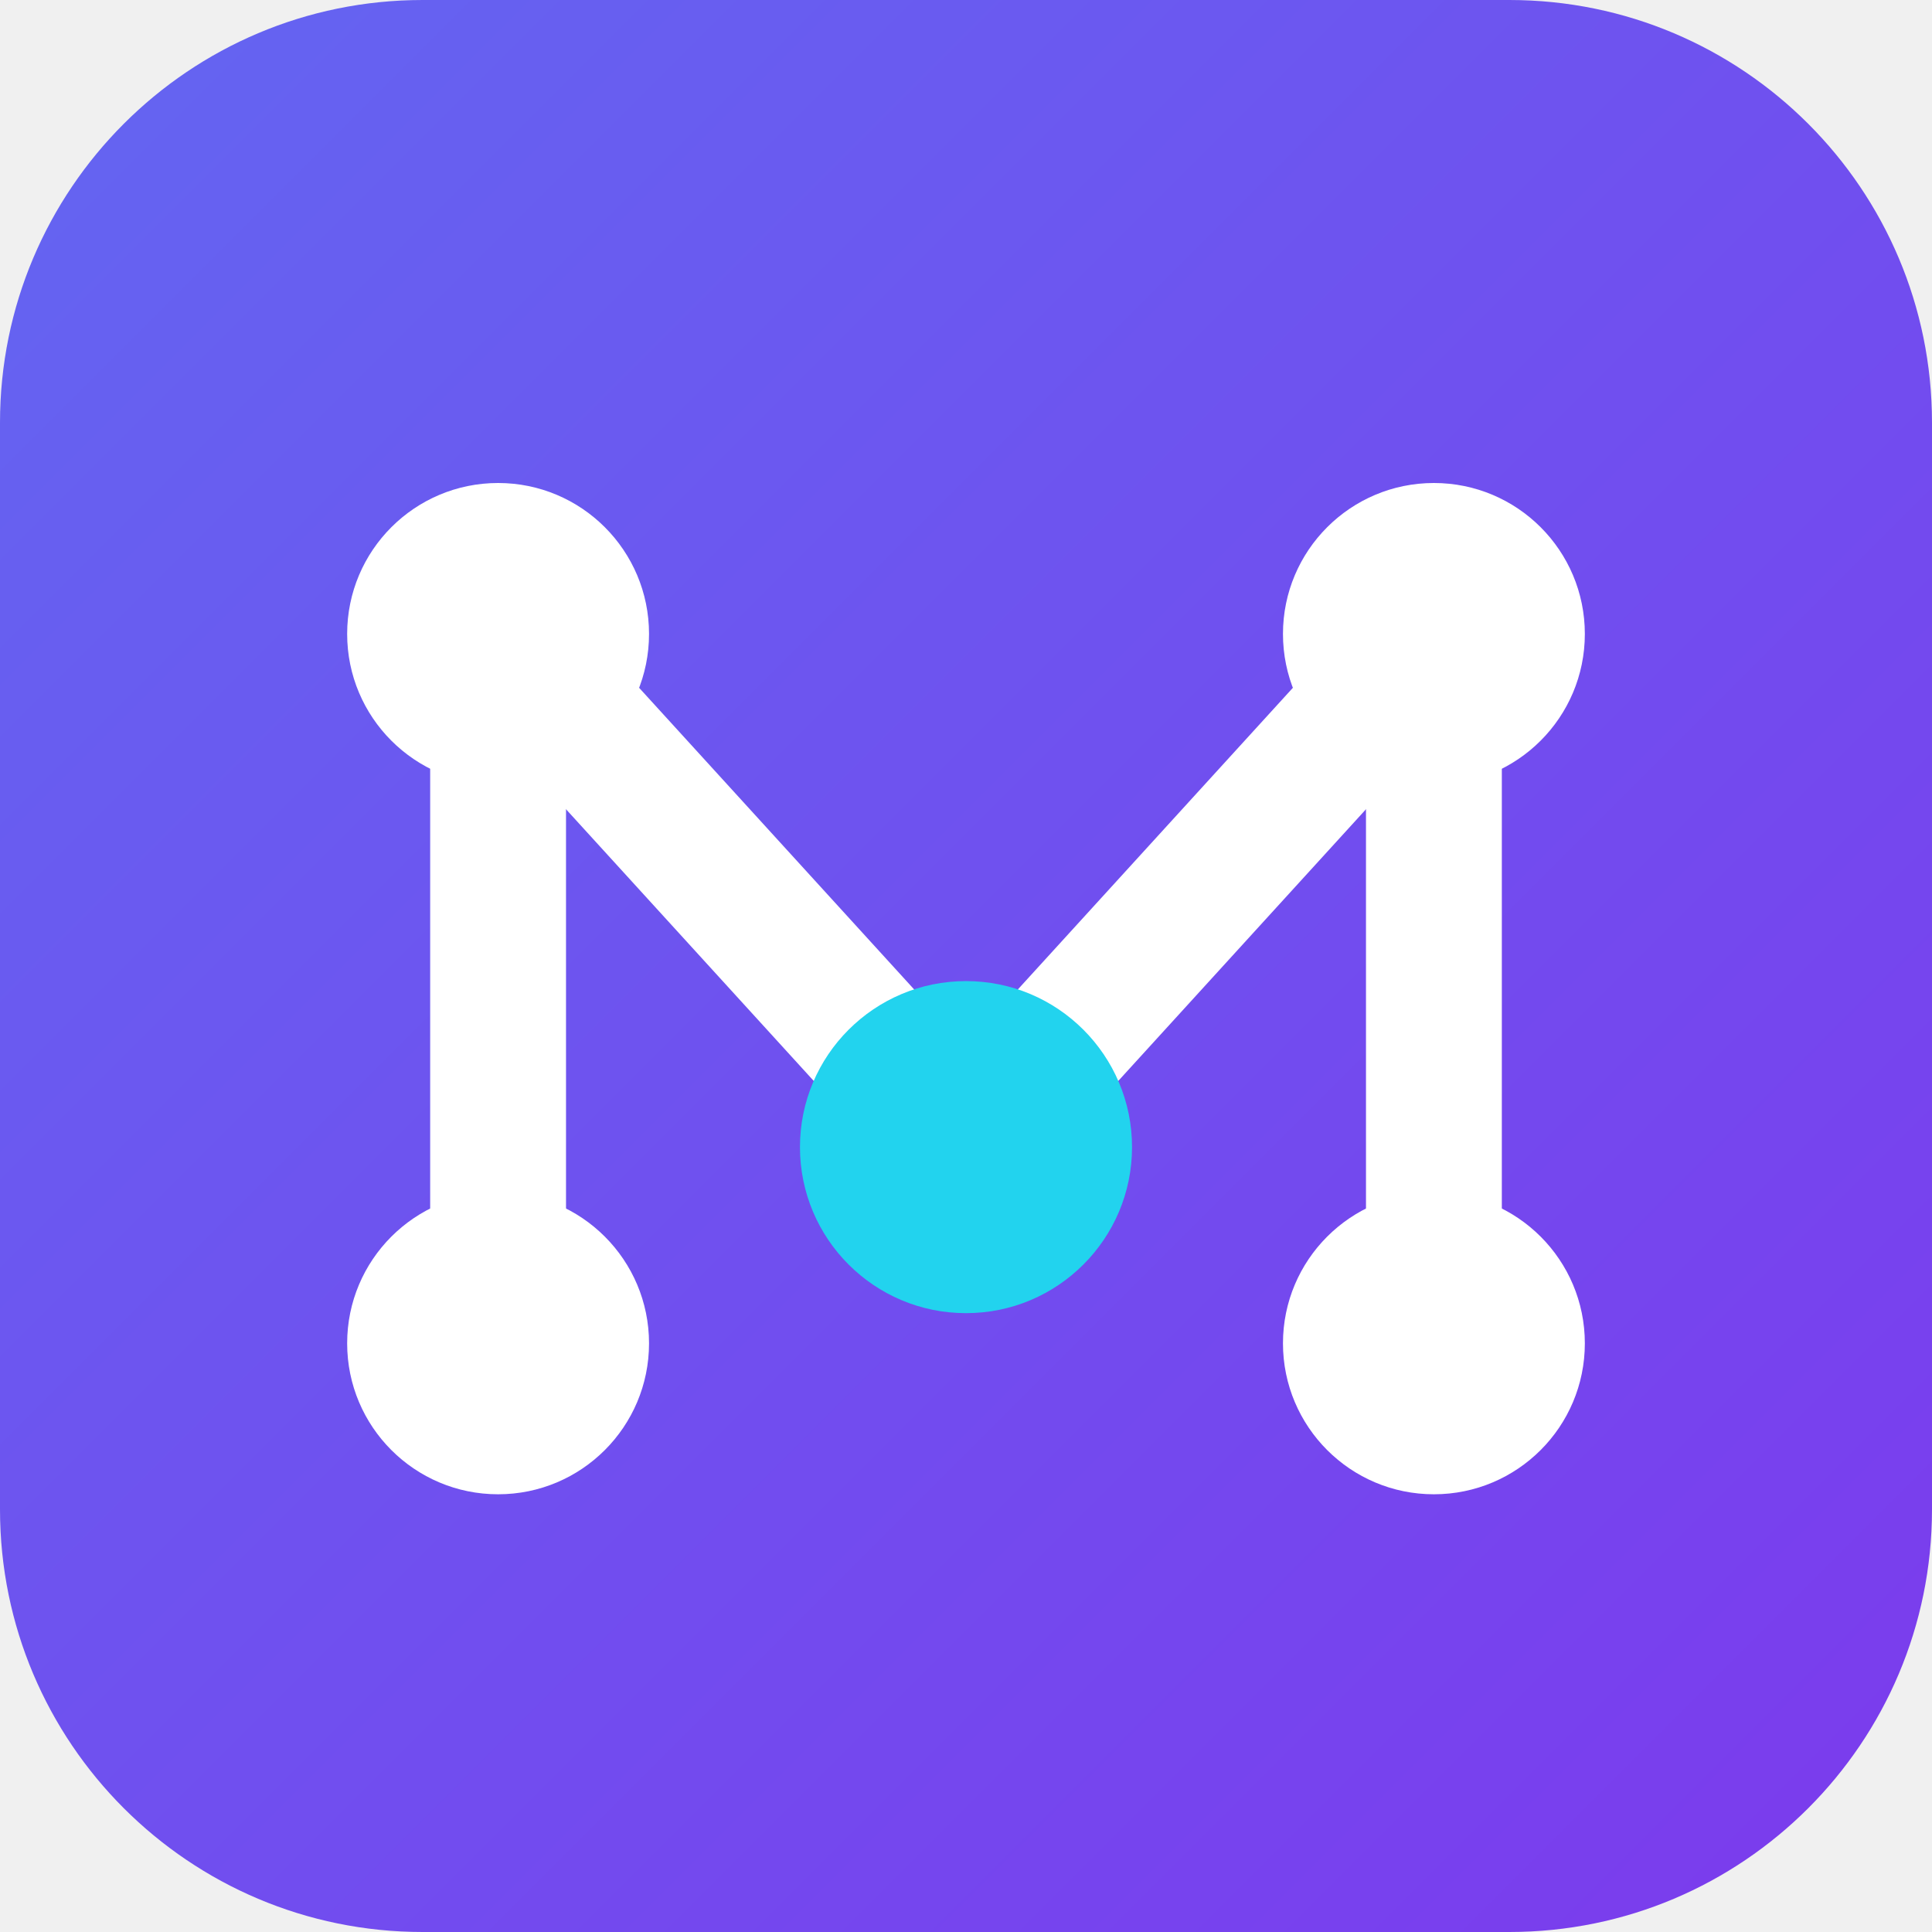
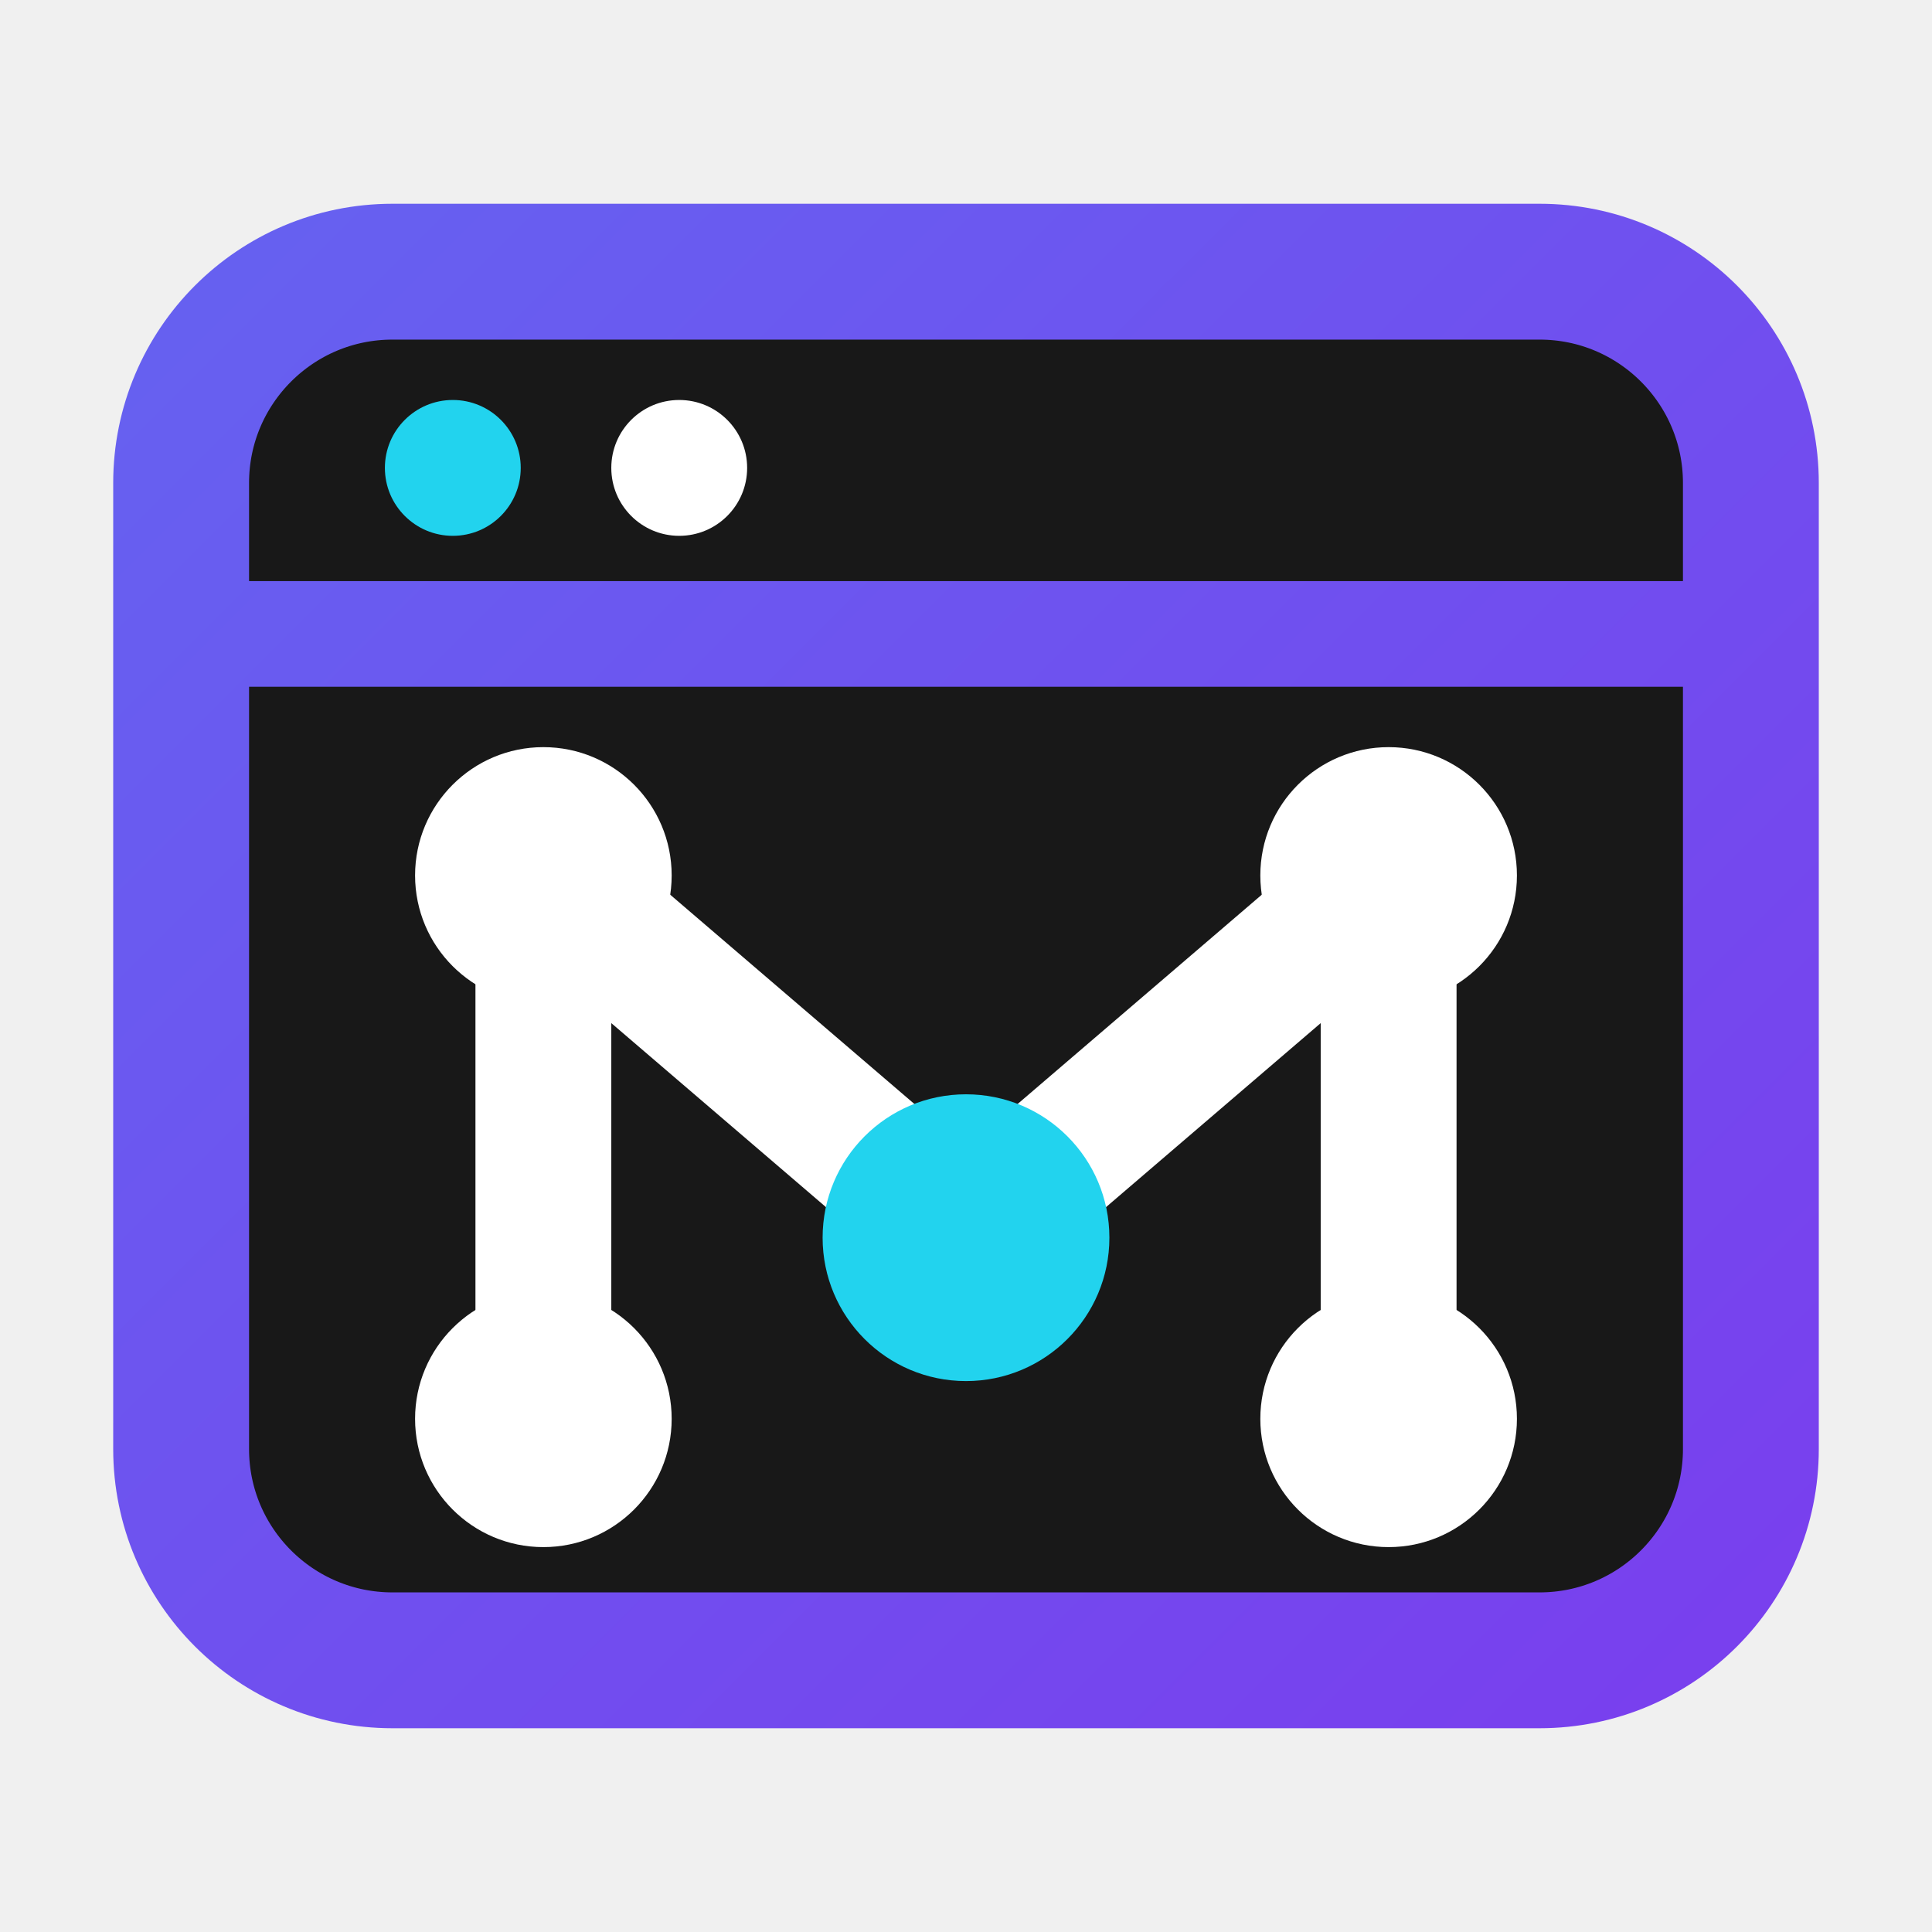
<svg xmlns="http://www.w3.org/2000/svg" width="128" height="128" viewBox="0 0 128 128">
  <defs>
-     <linearGradient id="bg" x1="0" y1="0" x2="1" y2="1">
+     <linearGradient id="gu" gradientUnits="userSpaceOnUse" x1="0" y1="0" x2="128" y2="128">
      <stop offset="0" stop-color="#6366F1" />
      <stop offset="1" stop-color="#7C3AED" />
    </linearGradient>
  </defs>
-   <rect width="128" height="128" rx="28" fill="url(#bg)" />
+   <rect x="12" y="18" width="104" height="92" rx="14" fill="#181818" stroke="url(#gu)" stroke-width="9" />
+   <line x1="12" y1="42" x2="116" y2="42" stroke="url(#gu)" stroke-width="7" />
+   <circle cx="30" cy="31" r="4.5" fill="#22D3EE" />
+   <circle cx="45" cy="31" r="4.5" fill="#FFFFFF" />
  <g stroke="#FFFFFF" stroke-width="9" stroke-linecap="round">
-     <line x1="33" y1="89" x2="33" y2="42" />
-     <line x1="33" y1="42" x2="64" y2="76" />
-     <line x1="64" y1="76" x2="95" y2="42" />
-     <line x1="95" y1="42" x2="95" y2="89" />
+     <line x1="36" y1="94" x2="36" y2="58" />
+     <line x1="36" y1="58" x2="64" y2="82" />
+     <line x1="64" y1="82" x2="92" y2="58" />
+     <line x1="92" y1="58" x2="92" y2="94" />
  </g>
  <g fill="#FFFFFF">
-     <circle cx="33" cy="89" r="10" />
-     <circle cx="33" cy="42" r="10" />
-     <circle cx="95" cy="42" r="10" />
-     <circle cx="95" cy="89" r="10" />
+     <circle cx="36" cy="94" r="8.5" />
+     <circle cx="36" cy="58" r="8.5" />
+     <circle cx="92" cy="58" r="8.5" />
+     <circle cx="92" cy="94" r="8.5" />
  </g>
-   <circle cx="64" cy="76" r="11" fill="#22D3EE" />
+   <circle cx="64" cy="82" r="9.5" fill="#22D3EE" />
</svg>
